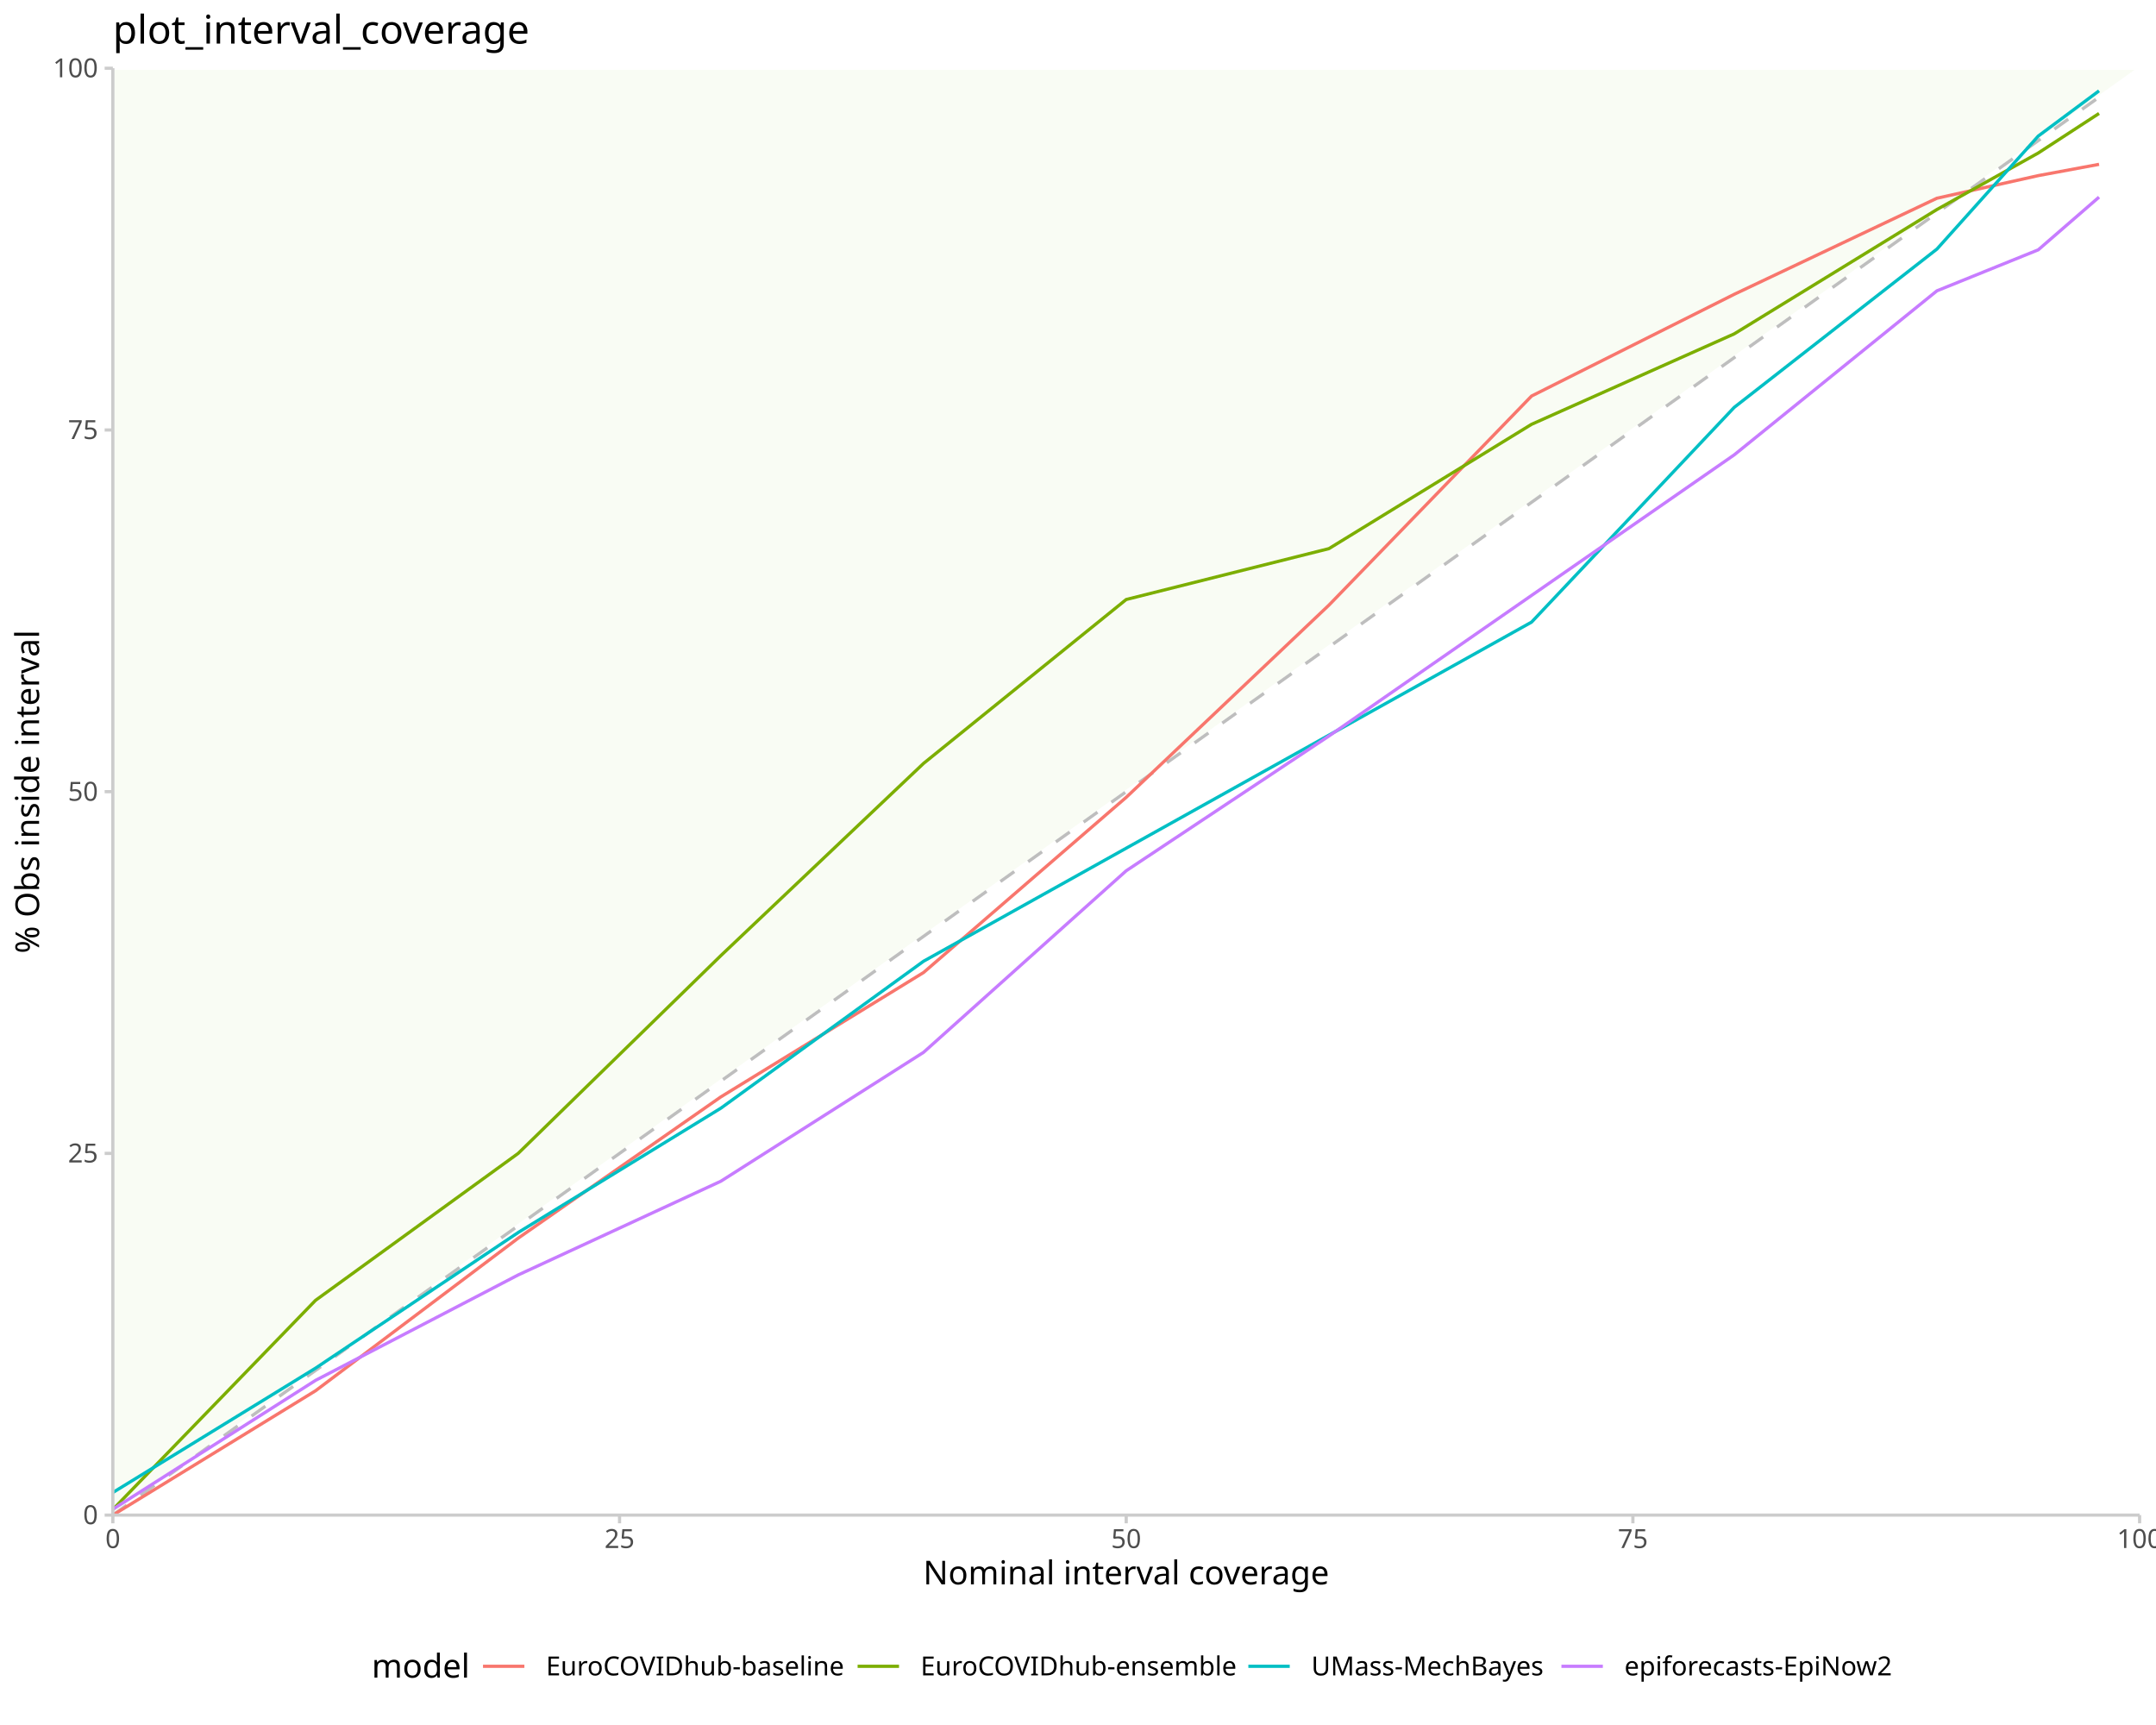
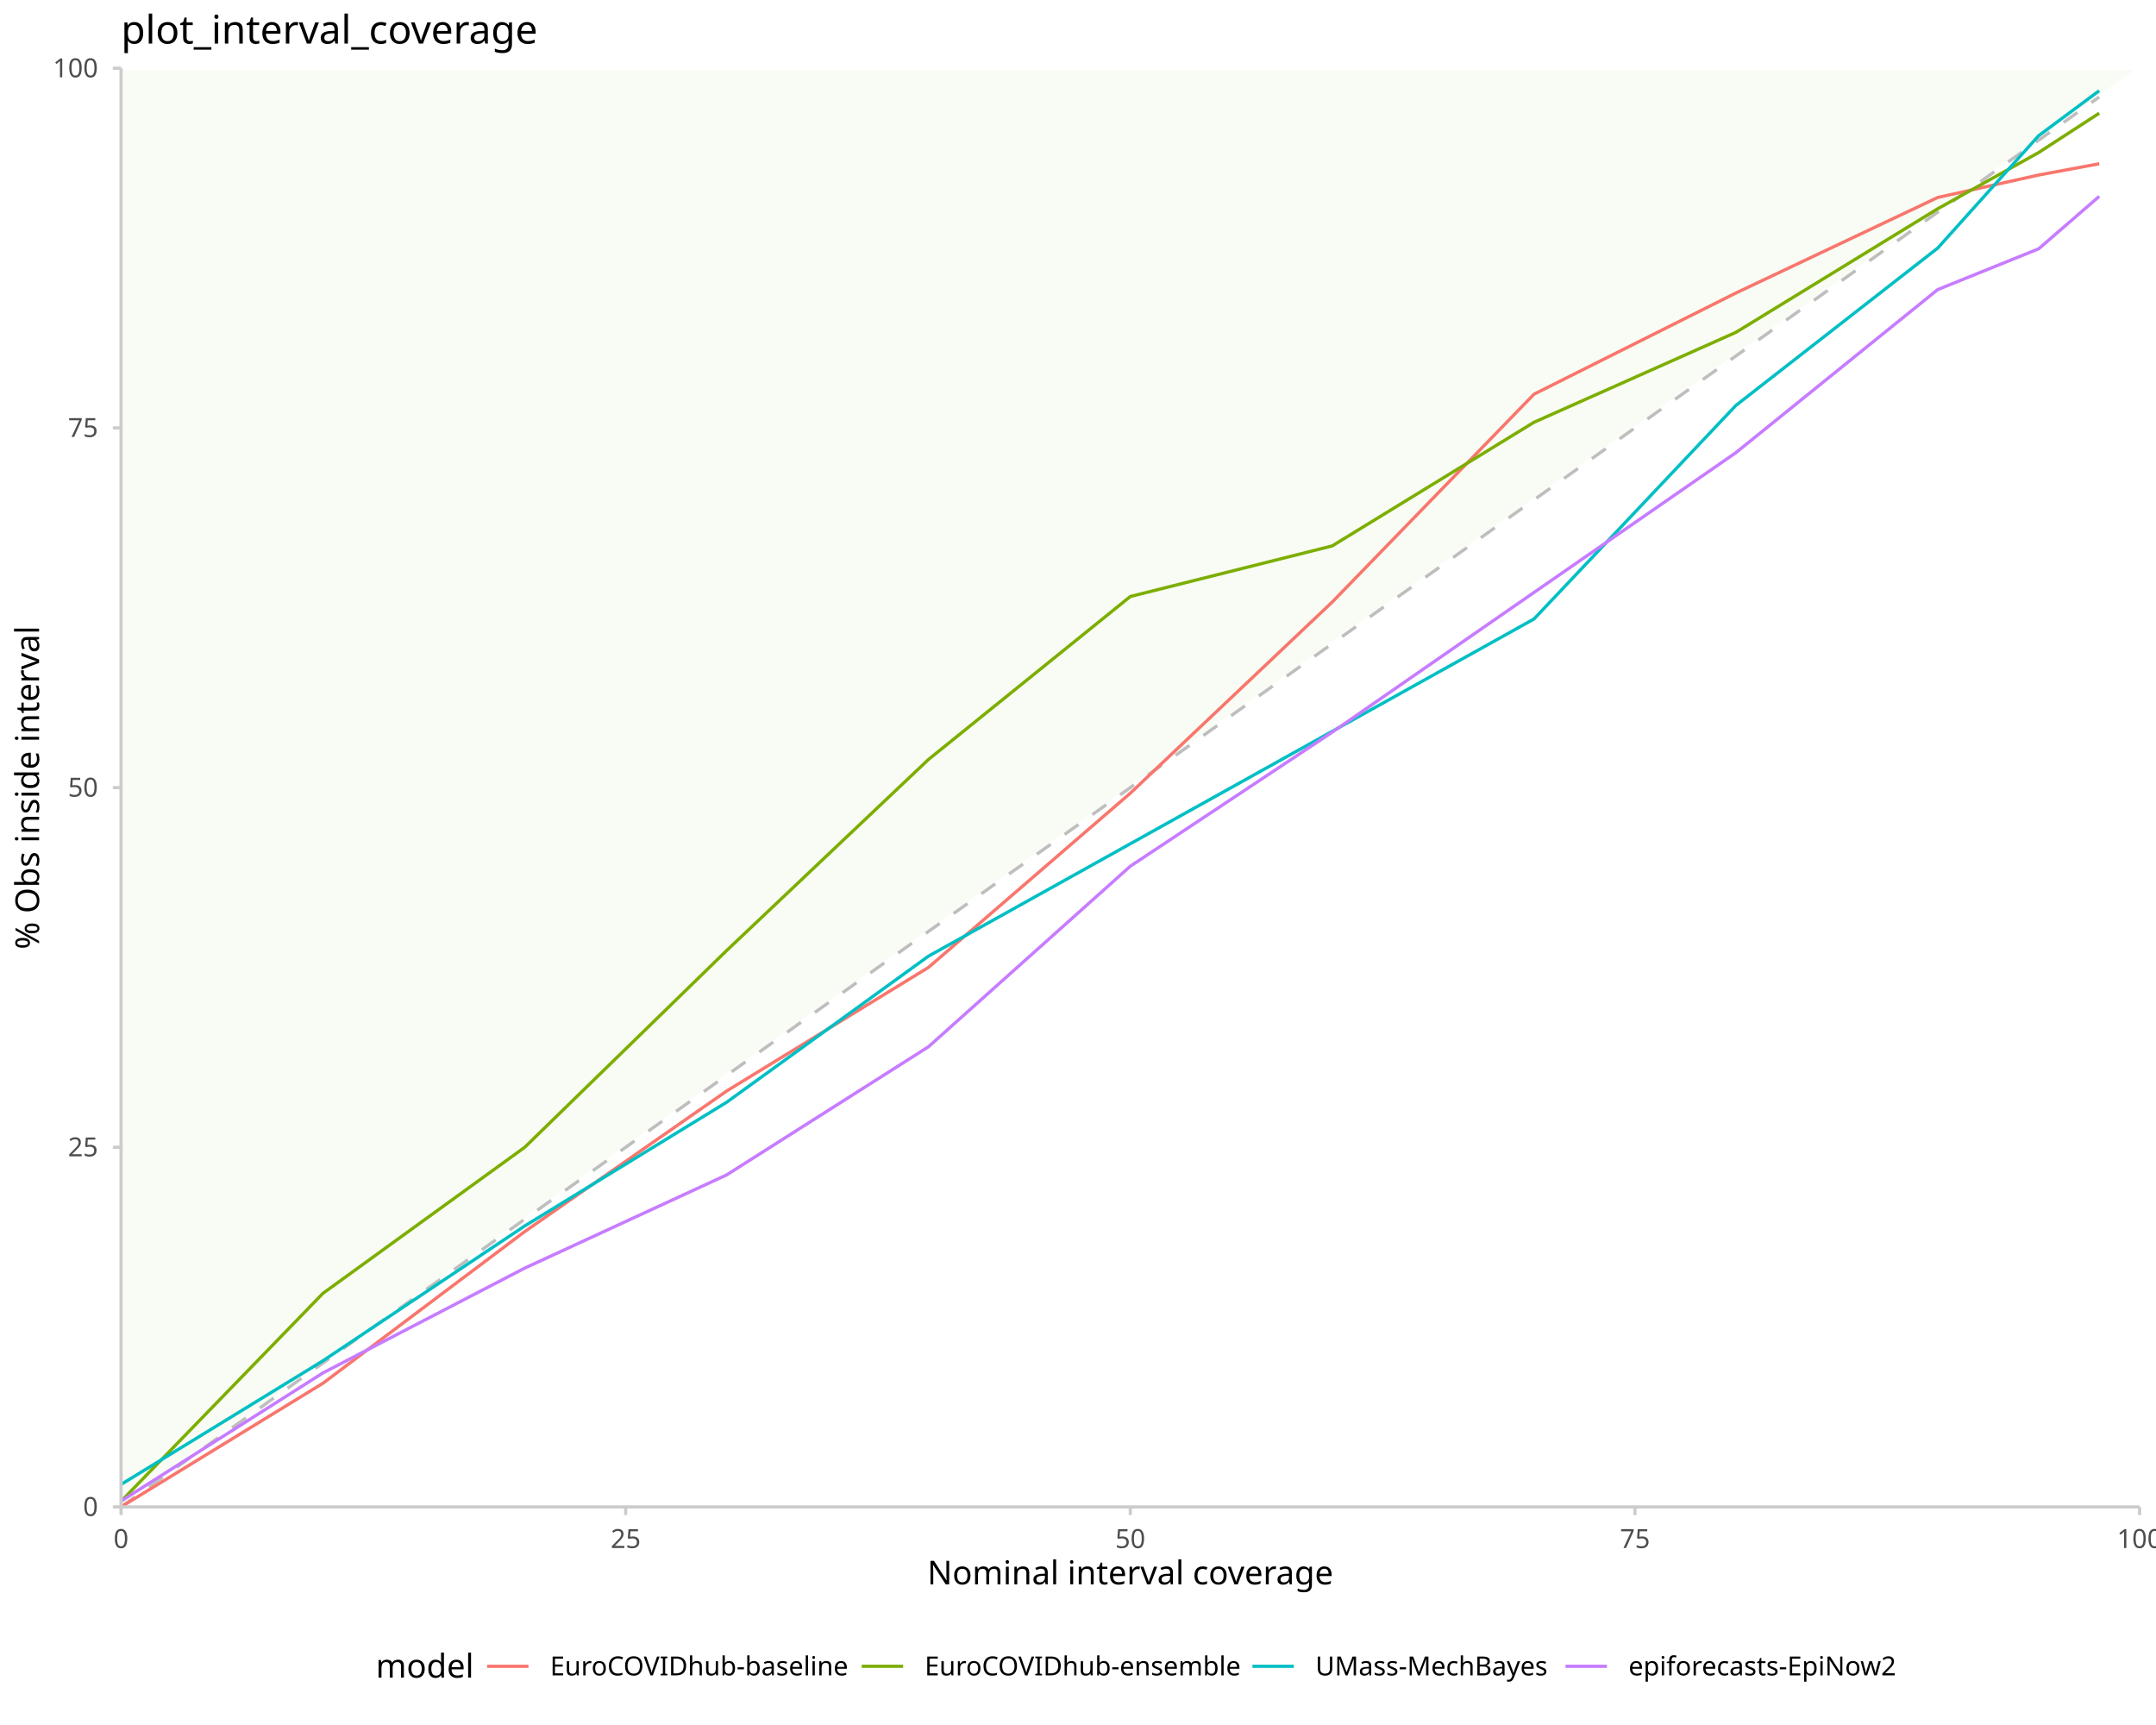
<svg xmlns="http://www.w3.org/2000/svg" class="svglite" data-engine-version="2.0" width="720.00pt" height="576.00pt" viewBox="0 0 720.00 576.00">
  <defs>
    <style type="text/css">
    .svglite line, .svglite polyline, .svglite polygon, .svglite path, .svglite rect, .svglite circle {
      fill: none;
      stroke: #000000;
      stroke-linecap: round;
      stroke-linejoin: round;
      stroke-miterlimit: 10.00;
    }
  </style>
  </defs>
  <rect width="100%" height="100%" style="stroke: none; fill: #FFFFFF;" />
  <defs>
    <clipPath id="cpMC4wMHw3MjAuMDB8MC4wMHw1NzYuMDA=">
      <rect x="0.00" y="0.00" width="720.00" height="576.00" />
    </clipPath>
  </defs>
  <g clip-path="url(#cpMC4wMHw3MjAuMDB8MC4wMHw1NzYuMDA=)">
- </g>
+     <rect x="0.00" y="0.00" width="720.00" height="576.00" style="stroke-width: 1.07; stroke: none; fill: #FFFFFF;" />
+   </g>
  <defs>
-     <clipPath id="cpMzcuNjl8NzE0LjUyfDIyLjc4fDUwNS45MQ==">
-       <rect x="37.69" y="22.78" width="676.83" height="483.13" />
+     <clipPath id="cpNDAuNDN8NzE0LjUyfDIyLjc4fDUwMy4xNw==">
+       <rect x="40.43" y="22.78" width="674.09" height="480.39" />
    </clipPath>
  </defs>
-   <g clip-path="url(#cpMzcuNjl8NzE0LjUyfDIyLjc4fDUwNS45MQ==)">
-     <polygon points="37.69,505.91 37.69,22.78 714.52,22.78 " style="stroke-width: 1.07; stroke: #FFFFFF; stroke-linecap: butt; fill: #9ACD32; fill-opacity: 0.051;" />
-     <polyline points="37.69,505.91 37.69,505.91 37.69,505.91 37.69,505.91 105.37,457.60 105.37,457.60 105.37,457.60 105.37,457.60 173.05,409.29 173.05,409.29 173.05,409.29 173.05,409.29 240.74,360.98 240.74,360.98 240.74,360.98 240.74,360.98 308.42,312.66 308.42,312.66 308.42,312.66 308.42,312.66 376.10,264.35 376.10,264.35 376.10,264.35 376.10,264.35 443.79,216.04 443.79,216.04 443.79,216.04 443.79,216.04 511.47,167.72 511.47,167.72 511.47,167.72 511.47,167.72 579.15,119.41 579.15,119.41 579.15,119.41 579.15,119.41 646.84,71.10 646.84,71.10 646.84,71.10 646.84,71.10 680.68,46.94 680.68,46.94 680.68,46.94 680.68,46.94 700.98,32.45 700.98,32.45 700.98,32.45 700.98,32.45 " style="stroke-width: 1.07; stroke: #BEBEBE; stroke-dasharray: 5.69,5.69; stroke-linecap: butt;" />
-     <polyline points="37.69,505.91 105.37,464.40 173.05,413.44 240.74,366.26 308.42,324.74 376.10,266.24 443.79,202.07 511.47,132.24 579.15,98.27 646.84,66.19 680.68,58.64 700.98,54.87 " style="stroke-width: 1.07; stroke: #F8766D; stroke-linecap: butt;" />
-     <polyline points="37.69,504.03 105.37,434.20 173.05,385.13 240.74,319.08 308.42,254.91 376.10,200.18 443.79,183.20 511.47,141.68 579.15,111.48 646.84,69.96 680.68,51.09 700.98,37.88 " style="stroke-width: 1.07; stroke: #7CAE00; stroke-linecap: butt;" />
-     <polyline points="37.69,498.37 105.37,456.85 173.05,411.55 240.74,370.03 308.42,320.97 376.10,283.22 443.79,245.48 511.47,207.73 579.15,136.02 646.84,83.17 680.68,45.43 700.98,30.33 " style="stroke-width: 1.07; stroke: #00BFC4; stroke-linecap: butt;" />
-     <polyline points="37.69,503.96 105.37,460.93 173.05,425.72 240.74,394.42 308.42,351.39 376.10,290.76 443.79,245.77 511.47,198.82 579.15,151.88 646.84,97.11 680.68,83.42 700.98,65.82 " style="stroke-width: 1.07; stroke: #C77CFF; stroke-linecap: butt;" />
+   <g clip-path="url(#cpNDAuNDN8NzE0LjUyfDIyLjc4fDUwMy4xNw==)">
+     <polygon points="40.43,503.17 40.43,22.78 714.52,22.78 " style="stroke-width: 1.07; stroke: #FFFFFF; stroke-linecap: butt; fill: #9ACD32; fill-opacity: 0.051;" />
+     <polyline points="40.43,503.17 40.43,503.17 40.43,503.17 40.43,503.17 107.84,455.14 107.84,455.14 107.84,455.14 107.84,455.14 175.25,407.10 175.25,407.10 175.25,407.10 175.25,407.10 242.66,359.06 242.66,359.06 242.66,359.06 242.66,359.06 310.06,311.02 310.06,311.02 310.06,311.02 310.06,311.02 377.47,262.98 377.47,262.98 377.47,262.98 377.47,262.98 444.88,214.94 444.88,214.94 444.88,214.94 444.88,214.94 512.29,166.90 512.29,166.90 512.29,166.90 512.29,166.90 579.70,118.86 579.70,118.86 579.70,118.86 579.70,118.86 647.11,70.82 647.11,70.82 647.11,70.82 647.11,70.82 680.82,46.80 680.82,46.80 680.82,46.80 680.82,46.80 701.04,32.39 701.04,32.39 701.04,32.39 701.04,32.39 " style="stroke-width: 1.07; stroke: #BEBEBE; stroke-dasharray: 5.69,5.69; stroke-linecap: butt;" />
+     <polyline points="40.43,503.17 107.84,461.89 175.25,411.23 242.66,364.31 310.06,323.03 377.47,264.86 444.88,201.05 512.29,131.62 579.70,97.84 647.11,65.94 680.82,58.44 701.04,54.68 " style="stroke-width: 1.07; stroke: #F8766D; stroke-linecap: butt;" />
+     <polyline points="40.43,501.30 107.84,431.87 175.25,383.08 242.66,317.40 310.06,253.60 377.47,199.18 444.88,182.29 512.29,141.00 579.70,110.98 647.11,69.70 680.82,50.93 701.04,37.80 " style="stroke-width: 1.07; stroke: #7CAE00; stroke-linecap: butt;" />
+     <polyline points="40.43,495.67 107.84,454.39 175.25,409.35 242.66,368.06 310.06,319.28 377.47,281.74 444.88,244.21 512.29,206.68 579.70,135.38 647.11,82.83 680.82,45.30 701.04,30.29 " style="stroke-width: 1.07; stroke: #00BFC4; stroke-linecap: butt;" />
+     <polyline points="40.43,501.23 107.84,458.44 175.25,423.43 242.66,392.32 310.06,349.53 377.47,289.24 444.88,244.50 512.29,197.82 579.70,151.15 647.11,96.69 680.82,83.08 701.04,65.57 " style="stroke-width: 1.07; stroke: #C77CFF; stroke-linecap: butt;" />
  </g>
  <g clip-path="url(#cpMC4wMHw3MjAuMDB8MC4wMHw1NzYuMDA=)">
-     <polyline points="37.69,505.91 37.69,22.78 " style="stroke-width: 1.07; stroke: #CCCCCC; stroke-linecap: butt;" />
-     <text x="32.76" y="508.94" text-anchor="end" style="font-size: 8.80px; fill: #4D4D4D; font-family: sans;" textLength="4.89px" lengthAdjust="spacingAndGlyphs">0</text>
-     <text x="32.76" y="388.16" text-anchor="end" style="font-size: 8.80px; fill: #4D4D4D; font-family: sans;" textLength="9.79px" lengthAdjust="spacingAndGlyphs">25</text>
-     <text x="32.76" y="267.38" text-anchor="end" style="font-size: 8.80px; fill: #4D4D4D; font-family: sans;" textLength="9.79px" lengthAdjust="spacingAndGlyphs">50</text>
-     <text x="32.76" y="146.59" text-anchor="end" style="font-size: 8.80px; fill: #4D4D4D; font-family: sans;" textLength="9.79px" lengthAdjust="spacingAndGlyphs">75</text>
+     <polyline points="40.43,503.17 40.43,22.78 " style="stroke-width: 1.07; stroke: #CCCCCC; stroke-linecap: butt;" />
+     <text x="32.76" y="506.20" text-anchor="end" style="font-size: 8.80px; fill: #4D4D4D; font-family: sans;" textLength="4.89px" lengthAdjust="spacingAndGlyphs">0</text>
+     <text x="32.76" y="386.11" text-anchor="end" style="font-size: 8.80px; fill: #4D4D4D; font-family: sans;" textLength="9.79px" lengthAdjust="spacingAndGlyphs">25</text>
+     <text x="32.76" y="266.01" text-anchor="end" style="font-size: 8.80px; fill: #4D4D4D; font-family: sans;" textLength="9.79px" lengthAdjust="spacingAndGlyphs">50</text>
+     <text x="32.76" y="145.91" text-anchor="end" style="font-size: 8.80px; fill: #4D4D4D; font-family: sans;" textLength="9.79px" lengthAdjust="spacingAndGlyphs">75</text>
    <text x="32.76" y="25.81" text-anchor="end" style="font-size: 8.80px; fill: #4D4D4D; font-family: sans;" textLength="14.68px" lengthAdjust="spacingAndGlyphs">100</text>
-     <polyline points="34.95,505.91 37.69,505.91 " style="stroke-width: 1.07; stroke: #CCCCCC; stroke-linecap: butt;" />
-     <polyline points="34.95,385.13 37.69,385.13 " style="stroke-width: 1.07; stroke: #CCCCCC; stroke-linecap: butt;" />
-     <polyline points="34.95,264.35 37.69,264.35 " style="stroke-width: 1.07; stroke: #CCCCCC; stroke-linecap: butt;" />
-     <polyline points="34.95,143.57 37.69,143.57 " style="stroke-width: 1.07; stroke: #CCCCCC; stroke-linecap: butt;" />
-     <polyline points="34.95,22.78 37.69,22.78 " style="stroke-width: 1.07; stroke: #CCCCCC; stroke-linecap: butt;" />
-     <polyline points="37.69,505.91 714.52,505.91 " style="stroke-width: 1.07; stroke: #CCCCCC; stroke-linecap: butt;" />
-     <polyline points="37.69,508.65 37.69,505.91 " style="stroke-width: 1.07; stroke: #CCCCCC; stroke-linecap: butt;" />
-     <polyline points="206.90,508.65 206.90,505.91 " style="stroke-width: 1.07; stroke: #CCCCCC; stroke-linecap: butt;" />
-     <polyline points="376.10,508.65 376.10,505.91 " style="stroke-width: 1.07; stroke: #CCCCCC; stroke-linecap: butt;" />
-     <polyline points="545.31,508.65 545.31,505.91 " style="stroke-width: 1.07; stroke: #CCCCCC; stroke-linecap: butt;" />
-     <polyline points="714.52,508.65 714.52,505.91 " style="stroke-width: 1.07; stroke: #CCCCCC; stroke-linecap: butt;" />
-     <text x="37.69" y="516.90" text-anchor="middle" style="font-size: 8.80px; fill: #4D4D4D; font-family: sans;" textLength="4.89px" lengthAdjust="spacingAndGlyphs">0</text>
-     <text x="206.90" y="516.90" text-anchor="middle" style="font-size: 8.80px; fill: #4D4D4D; font-family: sans;" textLength="9.79px" lengthAdjust="spacingAndGlyphs">25</text>
-     <text x="376.10" y="516.90" text-anchor="middle" style="font-size: 8.80px; fill: #4D4D4D; font-family: sans;" textLength="9.79px" lengthAdjust="spacingAndGlyphs">50</text>
-     <text x="545.31" y="516.90" text-anchor="middle" style="font-size: 8.80px; fill: #4D4D4D; font-family: sans;" textLength="9.79px" lengthAdjust="spacingAndGlyphs">75</text>
+     <polyline points="37.69,503.17 40.43,503.17 " style="stroke-width: 1.07; stroke: #CCCCCC; stroke-linecap: butt;" />
+     <polyline points="37.69,383.08 40.43,383.08 " style="stroke-width: 1.07; stroke: #CCCCCC; stroke-linecap: butt;" />
+     <polyline points="37.69,262.98 40.43,262.98 " style="stroke-width: 1.07; stroke: #CCCCCC; stroke-linecap: butt;" />
+     <polyline points="37.69,142.88 40.43,142.88 " style="stroke-width: 1.07; stroke: #CCCCCC; stroke-linecap: butt;" />
+     <polyline points="37.69,22.78 40.43,22.78 " style="stroke-width: 1.07; stroke: #CCCCCC; stroke-linecap: butt;" />
+     <polyline points="40.43,503.17 714.52,503.17 " style="stroke-width: 1.07; stroke: #CCCCCC; stroke-linecap: butt;" />
+     <polyline points="40.43,505.91 40.43,503.17 " style="stroke-width: 1.07; stroke: #CCCCCC; stroke-linecap: butt;" />
+     <polyline points="208.95,505.91 208.95,503.17 " style="stroke-width: 1.07; stroke: #CCCCCC; stroke-linecap: butt;" />
+     <polyline points="377.47,505.91 377.47,503.17 " style="stroke-width: 1.07; stroke: #CCCCCC; stroke-linecap: butt;" />
+     <polyline points="546.00,505.91 546.00,503.17 " style="stroke-width: 1.07; stroke: #CCCCCC; stroke-linecap: butt;" />
+     <polyline points="714.52,505.91 714.52,503.17 " style="stroke-width: 1.07; stroke: #CCCCCC; stroke-linecap: butt;" />
+     <text x="40.43" y="516.90" text-anchor="middle" style="font-size: 8.80px; fill: #4D4D4D; font-family: sans;" textLength="4.89px" lengthAdjust="spacingAndGlyphs">0</text>
+     <text x="208.95" y="516.90" text-anchor="middle" style="font-size: 8.80px; fill: #4D4D4D; font-family: sans;" textLength="9.79px" lengthAdjust="spacingAndGlyphs">25</text>
+     <text x="377.47" y="516.90" text-anchor="middle" style="font-size: 8.80px; fill: #4D4D4D; font-family: sans;" textLength="9.79px" lengthAdjust="spacingAndGlyphs">50</text>
+     <text x="546.00" y="516.90" text-anchor="middle" style="font-size: 8.80px; fill: #4D4D4D; font-family: sans;" textLength="9.79px" lengthAdjust="spacingAndGlyphs">75</text>
    <text x="714.52" y="516.90" text-anchor="middle" style="font-size: 8.80px; fill: #4D4D4D; font-family: sans;" textLength="14.68px" lengthAdjust="spacingAndGlyphs">100</text>
-     <text x="376.10" y="529.04" text-anchor="middle" style="font-size: 11.00px; font-family: sans;" textLength="127.19px" lengthAdjust="spacingAndGlyphs">Nominal interval coverage</text>
-     <text transform="translate(13.05,264.35) rotate(-90)" text-anchor="middle" style="font-size: 11.00px; font-family: sans;" textLength="103.34px" lengthAdjust="spacingAndGlyphs">% Obs inside interval</text>
-     <text x="124.12" y="560.19" style="font-size: 11.00px; font-family: sans;" textLength="29.96px" lengthAdjust="spacingAndGlyphs">model</text>
-     <line x1="161.30" y1="556.40" x2="175.12" y2="556.40" style="stroke-width: 1.07; stroke: #F8766D; stroke-linecap: butt;" />
-     <line x1="286.40" y1="556.40" x2="300.23" y2="556.40" style="stroke-width: 1.07; stroke: #7CAE00; stroke-linecap: butt;" />
-     <line x1="416.89" y1="556.40" x2="430.71" y2="556.40" style="stroke-width: 1.07; stroke: #00BFC4; stroke-linecap: butt;" />
-     <line x1="521.44" y1="556.40" x2="535.27" y2="556.40" style="stroke-width: 1.07; stroke: #C77CFF; stroke-linecap: butt;" />
-     <text x="182.33" y="559.43" style="font-size: 8.80px; font-family: sans;" textLength="96.87px" lengthAdjust="spacingAndGlyphs">EuroCOVIDhub-baseline</text>
-     <text x="307.43" y="559.43" style="font-size: 8.80px; font-family: sans;" textLength="102.25px" lengthAdjust="spacingAndGlyphs">EuroCOVIDhub-ensemble</text>
-     <text x="437.92" y="559.43" style="font-size: 8.80px; font-family: sans;" textLength="76.32px" lengthAdjust="spacingAndGlyphs">UMass-MechBayes</text>
-     <text x="542.47" y="559.43" style="font-size: 8.80px; font-family: sans;" textLength="85.61px" lengthAdjust="spacingAndGlyphs">epiforecasts-EpiNow2</text>
-     <text x="37.69" y="14.56" style="font-size: 13.20px; font-family: sans;" textLength="132.83px" lengthAdjust="spacingAndGlyphs">plot_interval_coverage</text>
+     <text x="377.47" y="529.04" text-anchor="middle" style="font-size: 11.00px; font-family: sans;" textLength="127.19px" lengthAdjust="spacingAndGlyphs">Nominal interval coverage</text>
+     <text transform="translate(13.05,262.98) rotate(-90)" text-anchor="middle" style="font-size: 11.00px; font-family: sans;" textLength="103.34px" lengthAdjust="spacingAndGlyphs">% Obs inside interval</text>
+     <text x="125.49" y="560.19" style="font-size: 11.00px; font-family: sans;" textLength="29.96px" lengthAdjust="spacingAndGlyphs">model</text>
+     <line x1="162.67" y1="556.40" x2="176.49" y2="556.40" style="stroke-width: 1.07; stroke: #F8766D; stroke-linecap: butt;" />
+     <line x1="287.77" y1="556.40" x2="301.60" y2="556.40" style="stroke-width: 1.07; stroke: #7CAE00; stroke-linecap: butt;" />
+     <line x1="418.26" y1="556.40" x2="432.08" y2="556.40" style="stroke-width: 1.07; stroke: #00BFC4; stroke-linecap: butt;" />
+     <line x1="522.81" y1="556.40" x2="536.64" y2="556.40" style="stroke-width: 1.07; stroke: #C77CFF; stroke-linecap: butt;" />
+     <text x="183.70" y="559.43" style="font-size: 8.80px; font-family: sans;" textLength="96.87px" lengthAdjust="spacingAndGlyphs">EuroCOVIDhub-baseline</text>
+     <text x="308.80" y="559.43" style="font-size: 8.80px; font-family: sans;" textLength="102.25px" lengthAdjust="spacingAndGlyphs">EuroCOVIDhub-ensemble</text>
+     <text x="439.29" y="559.43" style="font-size: 8.80px; font-family: sans;" textLength="76.32px" lengthAdjust="spacingAndGlyphs">UMass-MechBayes</text>
+     <text x="543.84" y="559.43" style="font-size: 8.80px; font-family: sans;" textLength="85.61px" lengthAdjust="spacingAndGlyphs">epiforecasts-EpiNow2</text>
+     <text x="40.43" y="14.56" style="font-size: 13.20px; font-family: sans;" textLength="132.83px" lengthAdjust="spacingAndGlyphs">plot_interval_coverage</text>
  </g>
</svg>
